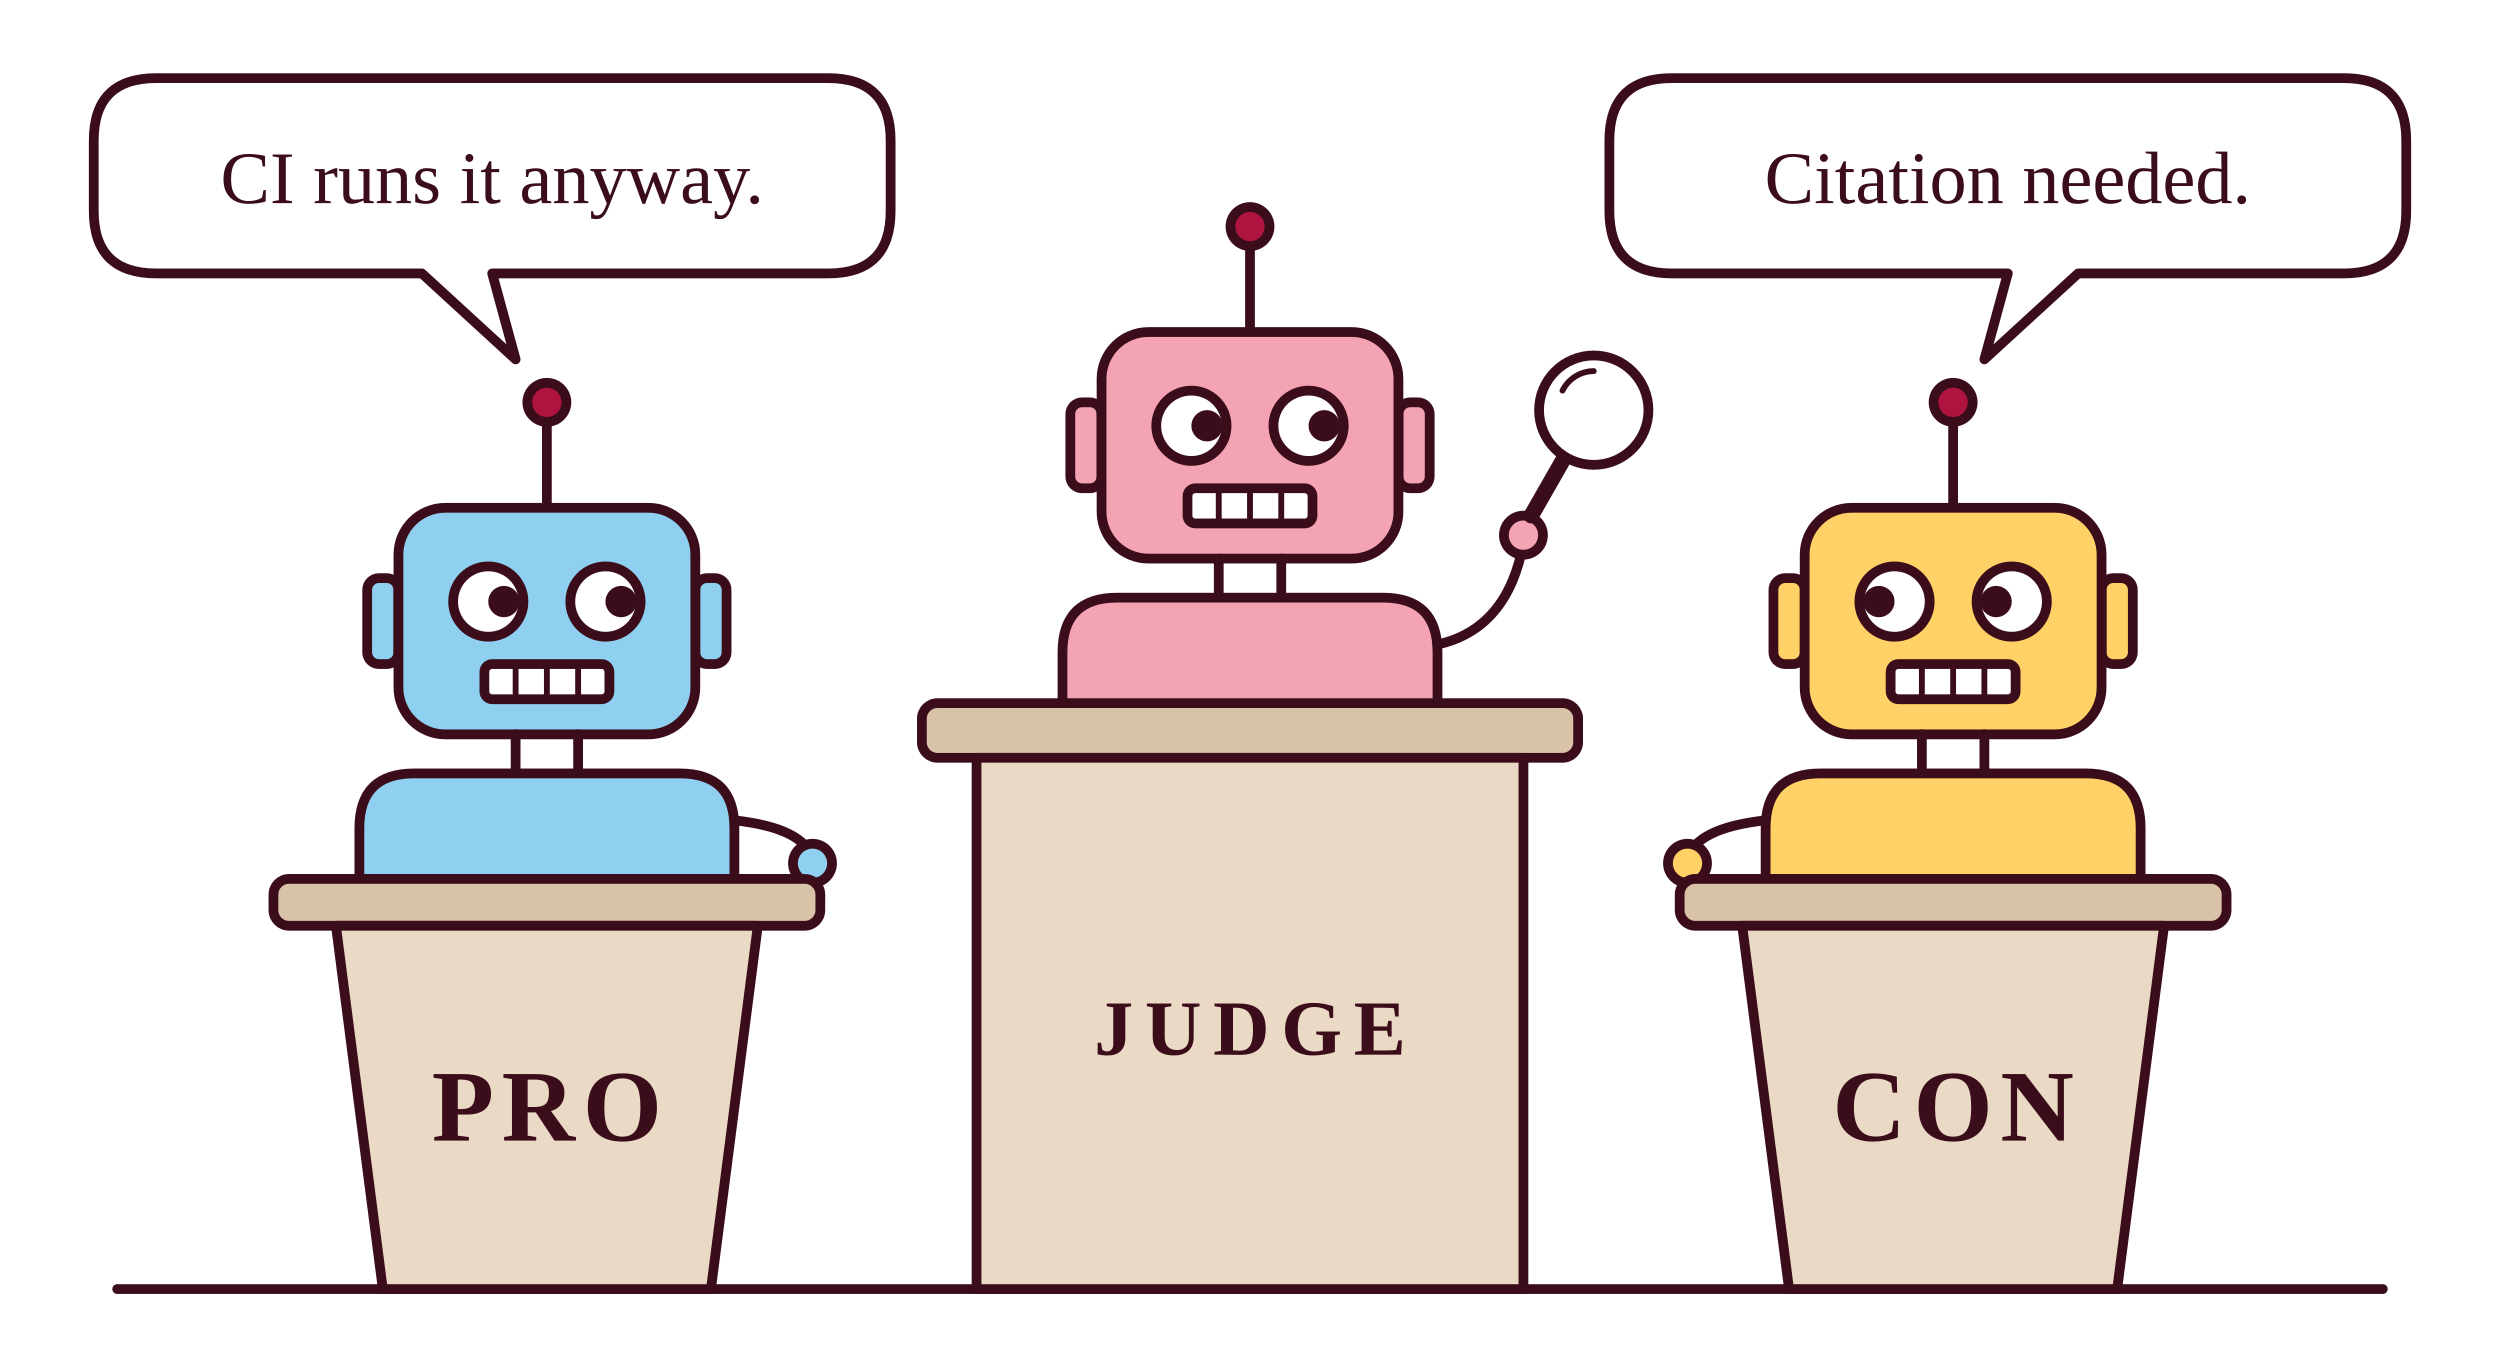
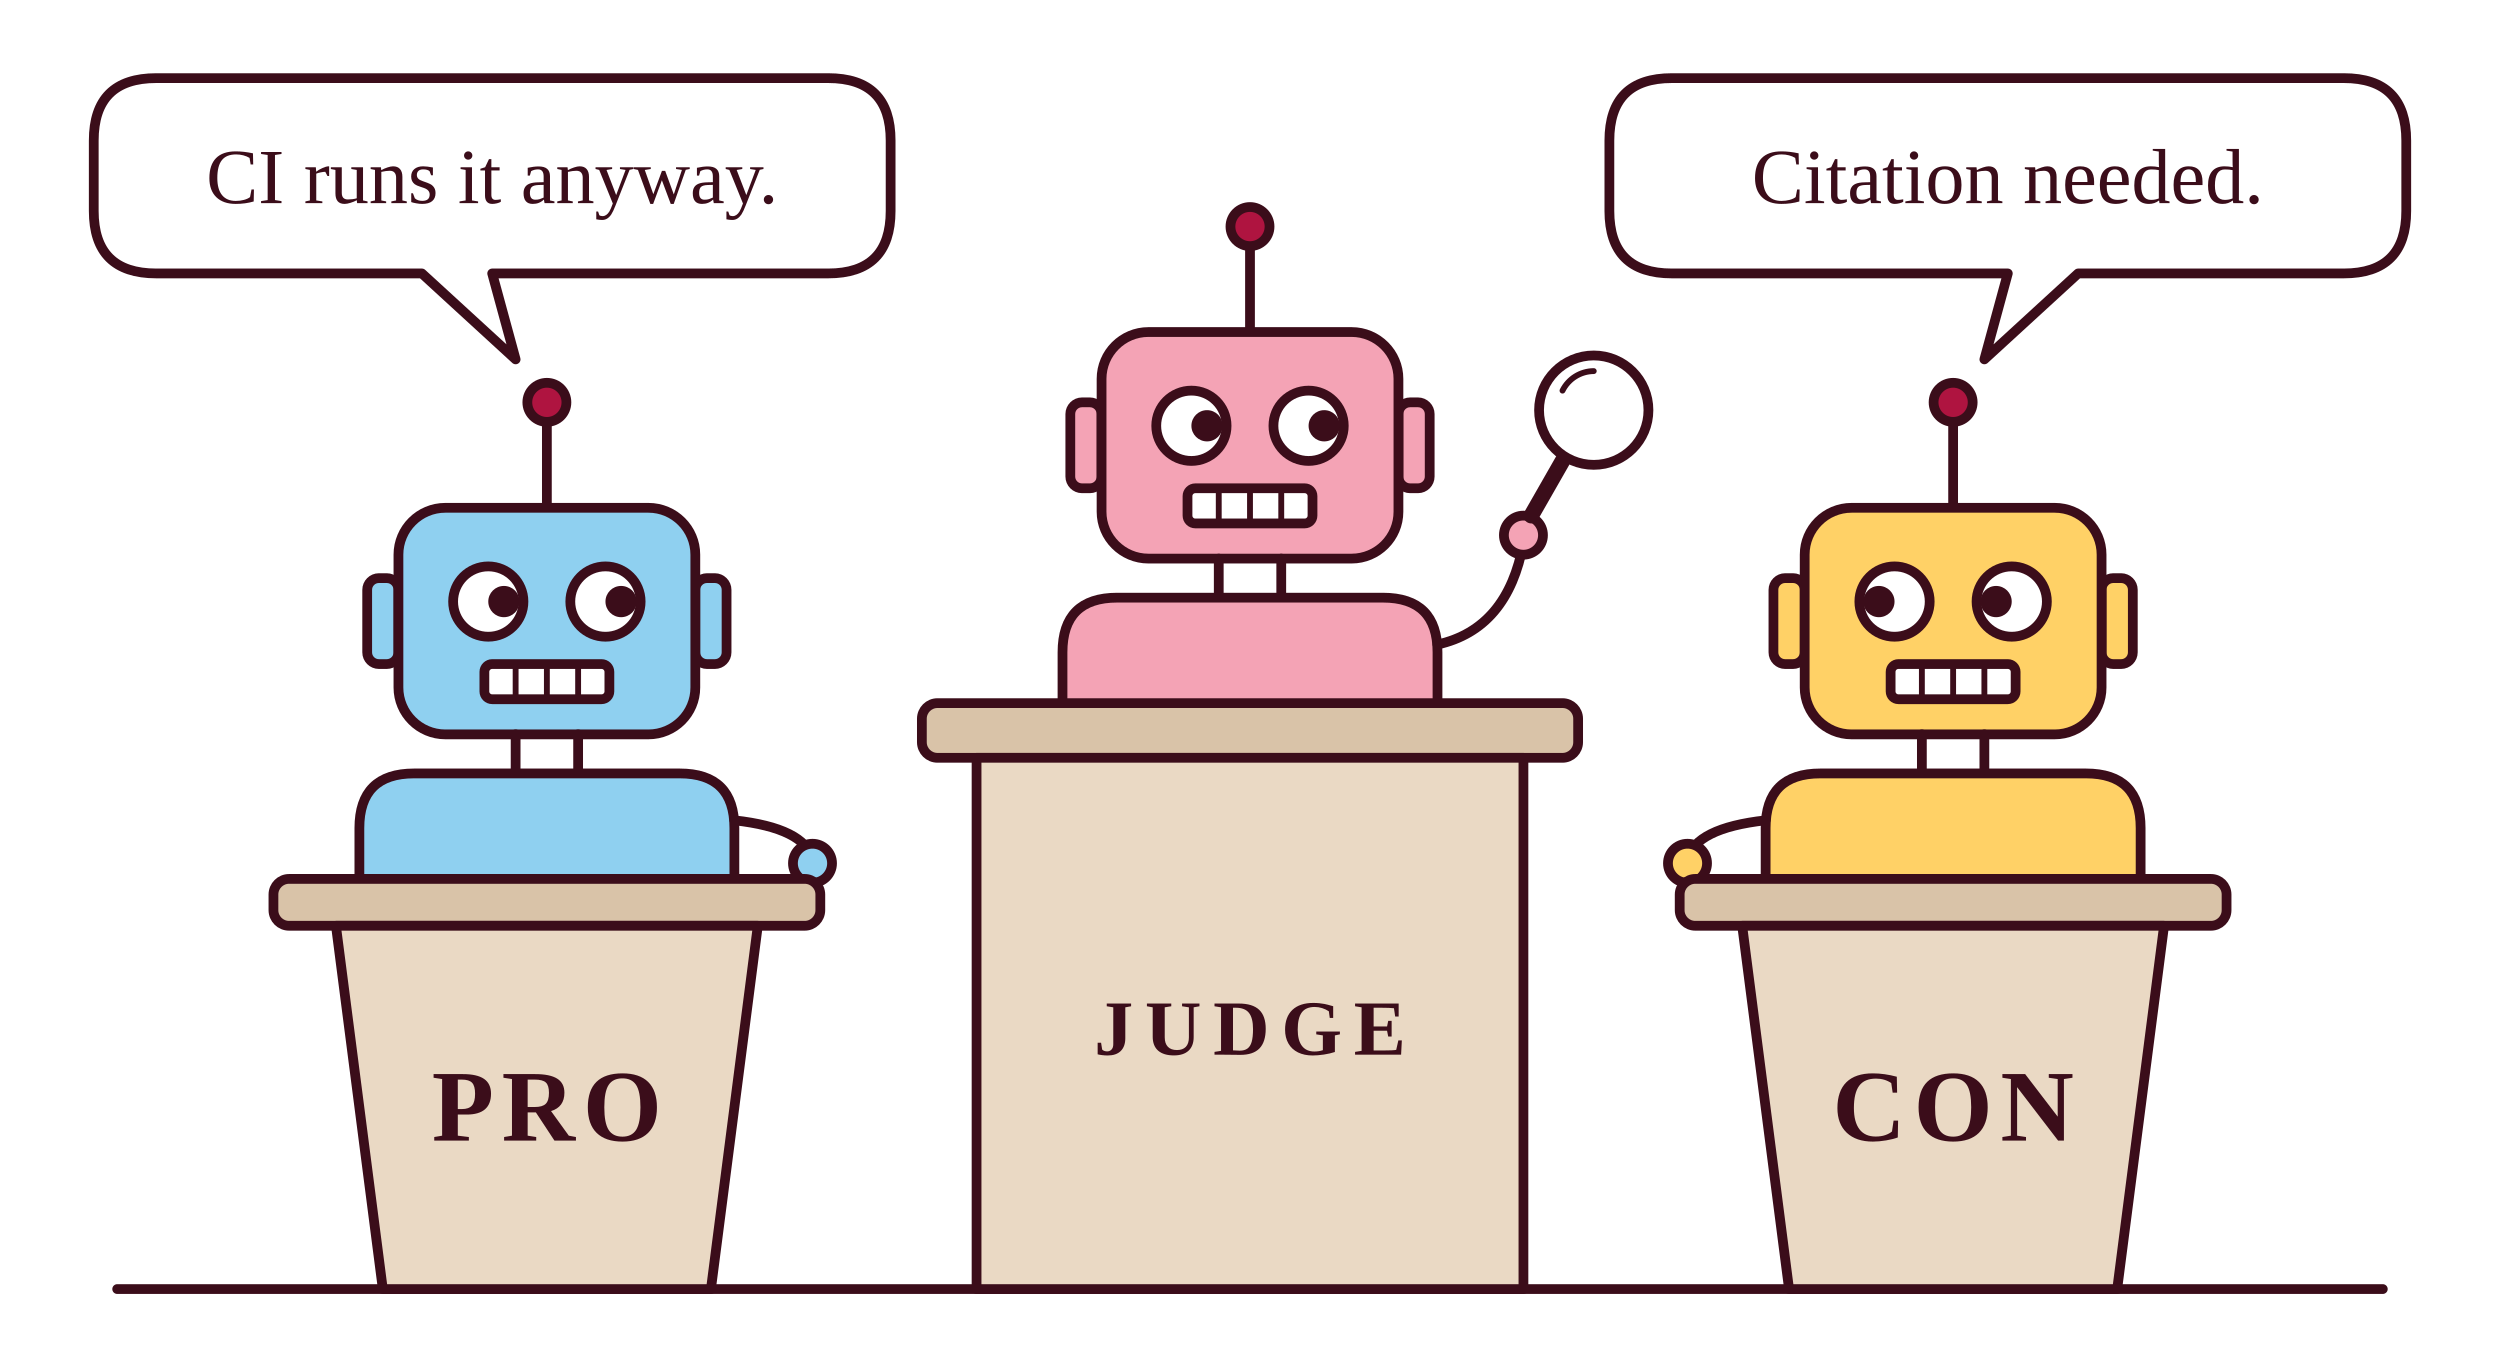
<svg xmlns="http://www.w3.org/2000/svg" viewBox="0 0 640 350" width="100%" role="img" aria-label="Two robots debate at lecterns marked PRO and CON. PRO says 'CI runs it anyway' and CON says 'Citation needed'. Between them, a judge robot behind a raised bench holds up a magnifying glass." fill="none" stroke="var(--illo-ink, #3b0d1a)" stroke-width="2.5" stroke-linecap="round" stroke-linejoin="round" style="display:block;margin:2rem auto;padding:3%;box-sizing:border-box;border-radius:12px;background:var(--illo-paper, #fbf1e4)">
  <path d="M30 330H610" />
  <path fill="var(--illo-surface, #fff)" d="M40 20H212q16 0 16 16v18q0 16-16 16H126L132 92L108 70H40q-16 0-16-16v-18q0-16 16-16Z" />
  <path fill="var(--illo-surface, #fff)" d="M428 20H600q16 0 16 16v18q0 16-16 16H532L508 92L514 70H428q-16 0-16-16v-18q0-16 16-16Z" />
  <g transform="translate(140 130)">
    <line x1="0" y1="-22" x2="0" y2="0" />
    <circle cx="0" cy="-27" r="5" fill="var(--illo-accent, #af1440)" />
    <g fill="var(--illo-blue, #8fd0f0)">
      <rect x="-46" y="18" width="8" height="22" rx="3" />
      <rect x="38" y="18" width="8" height="22" rx="3" />
      <rect x="-38" y="0" width="76" height="58" rx="12" />
    </g>
    <g fill="var(--illo-surface, #fff)">
      <circle cx="-15" cy="24" r="9" />
      <circle cx="15" cy="24" r="9" />
      <rect x="-16" y="40" width="32" height="9" rx="2" />
    </g>
    <circle cx="-11" cy="24" r="4" fill="var(--illo-ink, #3b0d1a)" stroke="none" />
    <circle cx="19" cy="24" r="4" fill="var(--illo-ink, #3b0d1a)" stroke="none" />
    <path d="M-8 40v9M0 40v9M8 40v9" stroke-width="1.5" />
    <path d="M-8 58v10M8 58v10" />
    <path d="M-48 95V82q0-14 14-14h68q14 0 14 14v13" fill="var(--illo-blue, #8fd0f0)" />
    <path d="M48 80q18 2 20 10" />
    <circle cx="68" cy="91" r="5" fill="var(--illo-blue, #8fd0f0)" />
  </g>
  <g transform="translate(500 130) scale(-1 1)">
    <line x1="0" y1="-22" x2="0" y2="0" />
    <circle cx="0" cy="-27" r="5" fill="var(--illo-accent, #af1440)" />
    <g fill="var(--illo-gold, #ffd166)">
      <rect x="-46" y="18" width="8" height="22" rx="3" />
      <rect x="38" y="18" width="8" height="22" rx="3" />
      <rect x="-38" y="0" width="76" height="58" rx="12" />
    </g>
    <g fill="var(--illo-surface, #fff)">
      <circle cx="-15" cy="24" r="9" />
      <circle cx="15" cy="24" r="9" />
      <rect x="-16" y="40" width="32" height="9" rx="2" />
    </g>
    <circle cx="-11" cy="24" r="4" fill="var(--illo-ink, #3b0d1a)" stroke="none" />
    <circle cx="19" cy="24" r="4" fill="var(--illo-ink, #3b0d1a)" stroke="none" />
    <path d="M-8 40v9M0 40v9M8 40v9" stroke-width="1.5" />
    <path d="M-8 58v10M8 58v10" />
    <path d="M-48 95V82q0-14 14-14h68q14 0 14 14v13" fill="var(--illo-gold, #ffd166)" />
    <path d="M48 80q18 2 20 10" />
    <circle cx="68" cy="91" r="5" fill="var(--illo-gold, #ffd166)" />
  </g>
  <g transform="translate(320 85)">
    <line x1="0" y1="-22" x2="0" y2="0" />
    <circle cx="0" cy="-27" r="5" fill="var(--illo-accent, #af1440)" />
    <g fill="var(--illo-pink, #f4a3b5)">
      <rect x="-46" y="18" width="8" height="22" rx="3" />
      <rect x="38" y="18" width="8" height="22" rx="3" />
      <rect x="-38" y="0" width="76" height="58" rx="12" />
    </g>
    <g fill="var(--illo-surface, #fff)">
      <circle cx="-15" cy="24" r="9" />
      <circle cx="15" cy="24" r="9" />
      <rect x="-16" y="40" width="32" height="9" rx="2" />
    </g>
    <circle cx="-11" cy="24" r="4" fill="var(--illo-ink, #3b0d1a)" stroke="none" />
    <circle cx="19" cy="24" r="4" fill="var(--illo-ink, #3b0d1a)" stroke="none" />
    <path d="M-8 40v9M0 40v9M8 40v9" stroke-width="1.5" />
    <path d="M-8 58v10M8 58v10" />
    <path d="M-48 95V82q0-14 14-14h68q14 0 14 14v13" fill="var(--illo-pink, #f4a3b5)" />
    <path d="M48 80q18-4 22-26" />
    <circle cx="70" cy="52" r="5" fill="var(--illo-pink, #f4a3b5)" />
    <path d="M72 47l8-14" stroke-width="4" />
    <circle cx="88" cy="20" r="14" fill="var(--illo-surface, #fff)" />
    <path d="M80 15a9 9 0 0 1 8-5" stroke-width="1.5" />
  </g>
  <g fill="var(--illo-shade-strong, #d9c3a8)">
    <rect x="70" y="225" width="140" height="12" rx="4" />
    <rect x="430" y="225" width="140" height="12" rx="4" />
    <rect x="236" y="180" width="168" height="14" rx="4" />
  </g>
  <g fill="var(--illo-shade, #ead9c4)">
    <path d="M86 237H194L182 330H98Z" />
    <path d="M446 237H554L542 330H458Z" />
    <rect x="250" y="194" width="140" height="136" />
  </g>
  <g fill="var(--illo-ink, #3b0d1a)" stroke="none" text-anchor="middle">
-     <text x="126" y="52" font-size="19">CI runs it anyway.</text>
-     <text x="514" y="52" font-size="19">Citation needed.</text>
+     <text x="126" y="52" font-size="20">CI runs it anyway.</text>
+     <text x="514" y="52" font-size="20">Citation needed.</text>
    <text x="140" y="292" font-size="26" font-weight="700" letter-spacing="2">PRO</text>
    <text x="500" y="292" font-size="26" font-weight="700" letter-spacing="2">CON</text>
    <text x="320" y="270" font-size="20" font-weight="700" letter-spacing="3">JUDGE</text>
  </g>
</svg>
